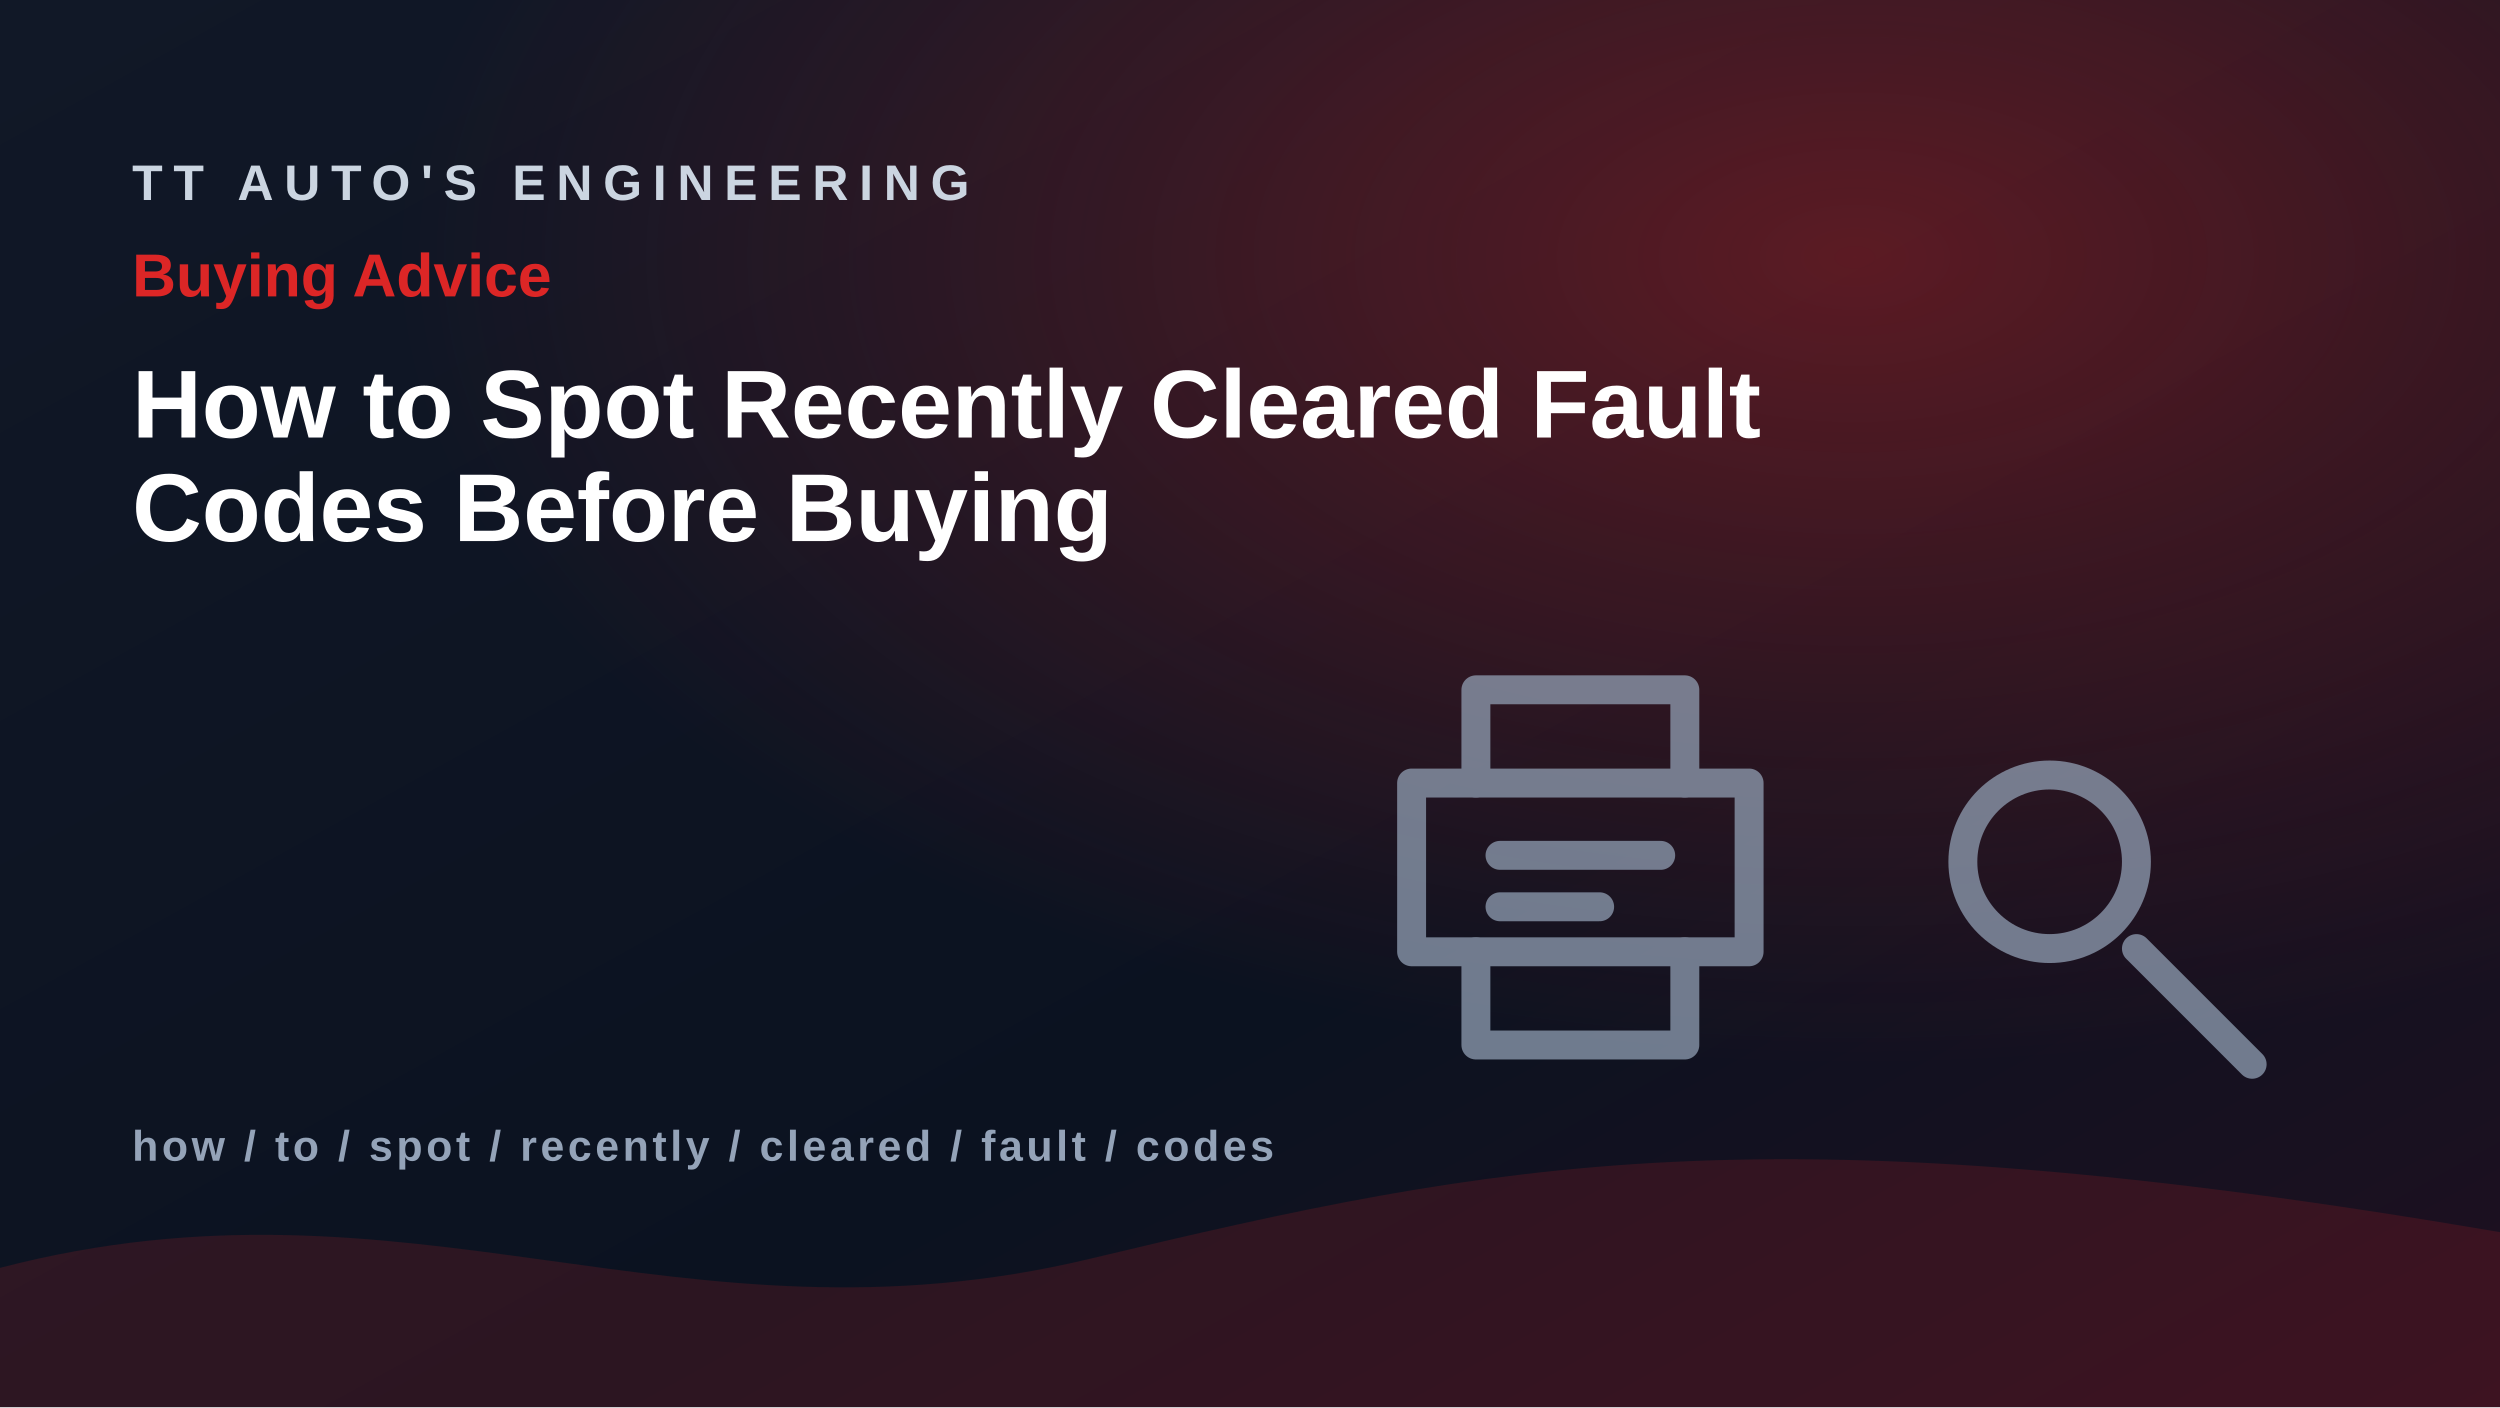
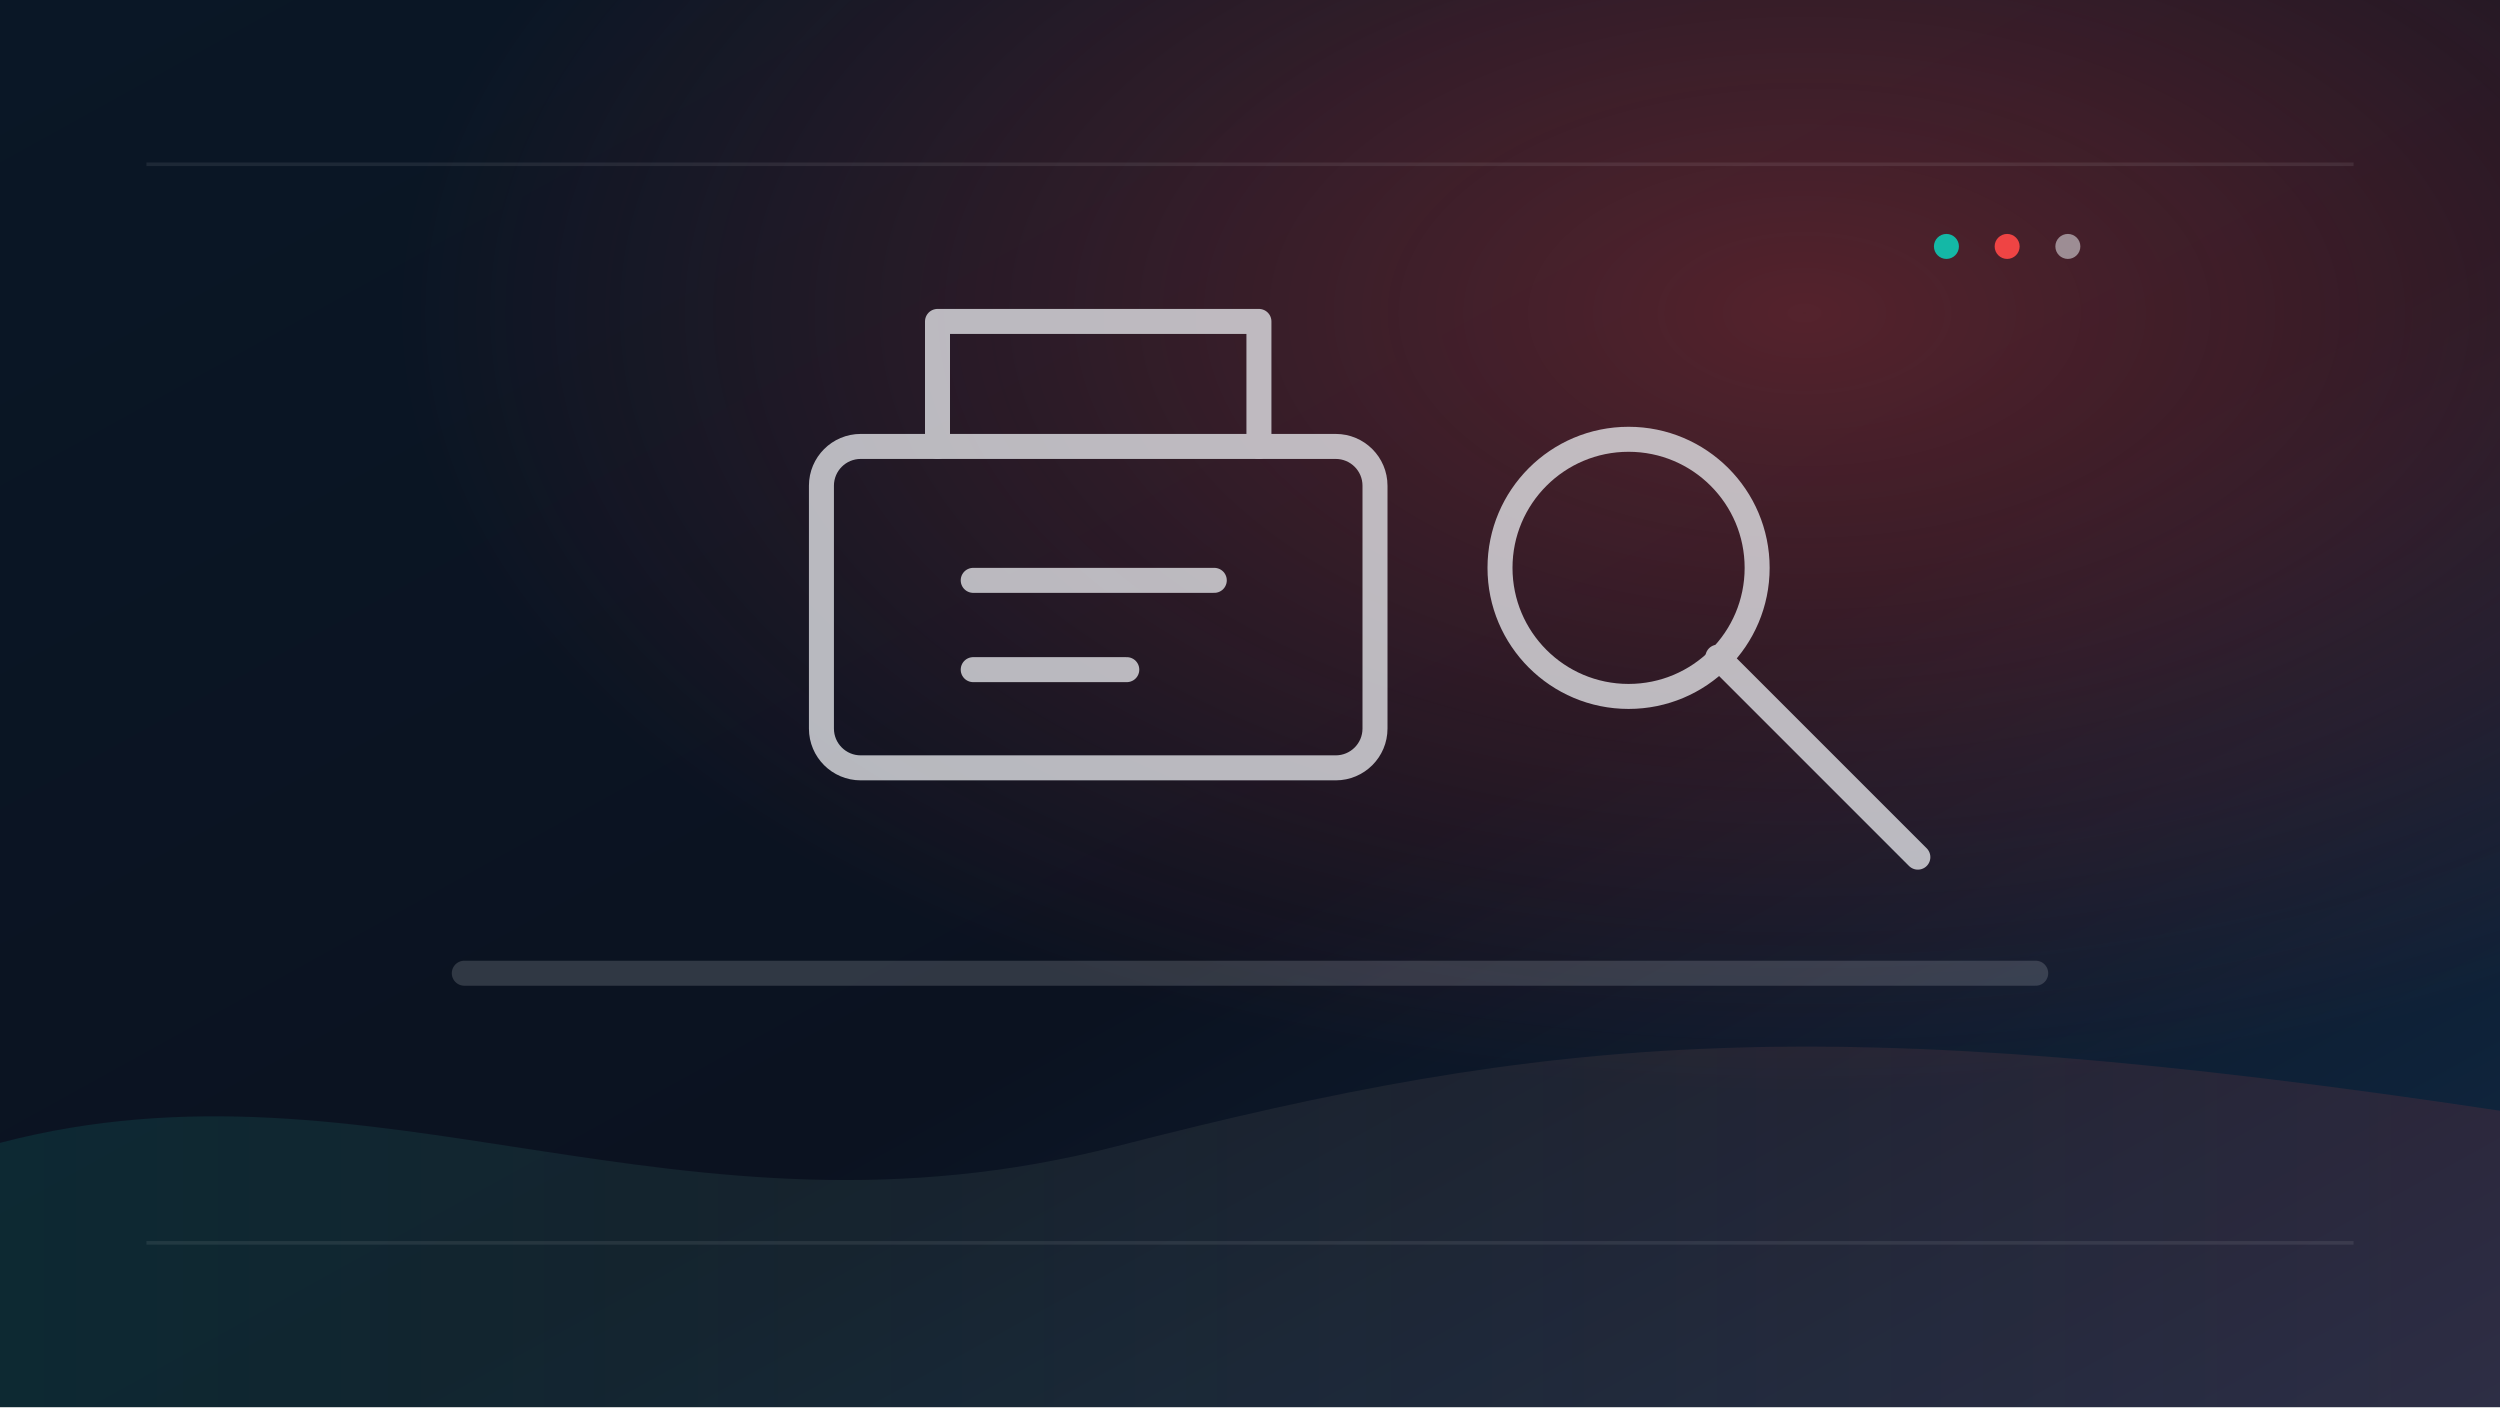
<svg xmlns="http://www.w3.org/2000/svg" width="1400" height="788" viewBox="0 0 1400 788">
  <defs>
-     <linearGradient id="g" x1="0" x2="1" y1="0" y2="1">
-       <stop stop-color="#111827" />
-       <stop offset="0.62" stop-color="#0b1220" />
-       <stop offset="1" stop-color="#1f1020" />
+     <linearGradient id="bg" x1="0" x2="1" y1="0" y2="1">
+       <stop stop-color="#0a1726" />
+       <stop offset=".58" stop-color="#0b1220" />
+       <stop offset="1" stop-color="#102a45" />
    </linearGradient>
-     <radialGradient id="r" cx="74%" cy="18%" r="58%">
-       <stop stop-color="#dc2626" stop-opacity="0.38" />
-       <stop offset="1" stop-color="#dc2626" stop-opacity="0" />
+     <radialGradient id="glow" cx="72%" cy="22%" r="56%">
+       <stop stop-color="#ef4444" stop-opacity=".32" />
+       <stop offset="1" stop-color="#ef4444" stop-opacity="0" />
    </radialGradient>
+     <linearGradient id="line" x1="0" x2="1">
+       <stop stop-color="#14b8a6" />
+       <stop offset="1" stop-color="#ef4444" />
+     </linearGradient>
  </defs>
-   <rect width="1400" height="788" fill="url(#g)" />
-   <rect width="1400" height="788" fill="url(#r)" />
-   <path d="M0 710 C 230 650 380 760 610 705 S 990 620 1400 690 L 1400 788 L 0 788 Z" fill="#dc2626" opacity="0.16" />
-   <g fill="none" stroke="#94a3b8" stroke-width="18" stroke-linecap="round" stroke-linejoin="round" opacity="0.72" transform="translate(570 92) scale(0.9)">
-     <path d="M245 385h210v105H245z" />
-     <path d="M285 385v-58h130v58" />
-     <path d="M285 490v58h130v-58" />
-     <path d="M300 430h100M300 462h62" />
-     <circle cx="642" cy="434" r="54" />
-     <path d="M696 488l72 72" />
+   <rect width="1400" height="788" fill="url(#bg)" />
+   <rect width="1400" height="788" fill="url(#glow)" />
+   <path d="M0 640 C 210 585 380 705 625 642 S 1020 565 1400 622 L1400 788 L0 788Z" fill="url(#line)" opacity=".13" />
+   <path d="M82 92h1236M82 696h1236" stroke="#fff" stroke-opacity=".08" stroke-width="2" />
+   <g opacity=".78" fill="none" stroke="#e5e7eb" stroke-width="14" stroke-linecap="round" stroke-linejoin="round">
+     <rect x="460" y="250" width="310" height="180" rx="22" />
+     <path d="M525 250v-70h180v70M545 325h135M545 375h86" />
+     <circle cx="912" cy="318" r="72" />
+     <path d="M962 368l112 112" />
+     <path d="M260 545h880" opacity=".22" />
  </g>
-   <text x="74" y="112" class="eyebrow">TT AUTO'S ENGINEERING</text>
-   <text x="74" y="166" class="kicker">Buying Advice</text>
-   <text x="74" y="245" class="title">How to Spot Recently Cleared Fault</text>
-   <text x="74" y="303" class="title">Codes Before Buying</text>
-   <text x="74" y="650" class="slug">how / to / spot / recently / cleared / fault / codes</text>
-   <style>.eyebrow{font:700 28px Arial,sans-serif;fill:#cbd5e1;letter-spacing:6px}.kicker{font:800 34px Arial,sans-serif;fill:#dc2626}.title{font:900 54px Arial,sans-serif;fill:#fff}.slug{font:700 24px Arial,sans-serif;fill:#94a3b8;letter-spacing:2px}</style>
+   <circle cx="1090" cy="138" r="7" fill="#14b8a6" />
+   <circle cx="1124" cy="138" r="7" fill="#ef4444" />
+   <circle cx="1158" cy="138" r="7" fill="#e5e7eb" opacity=".55" />
</svg>
